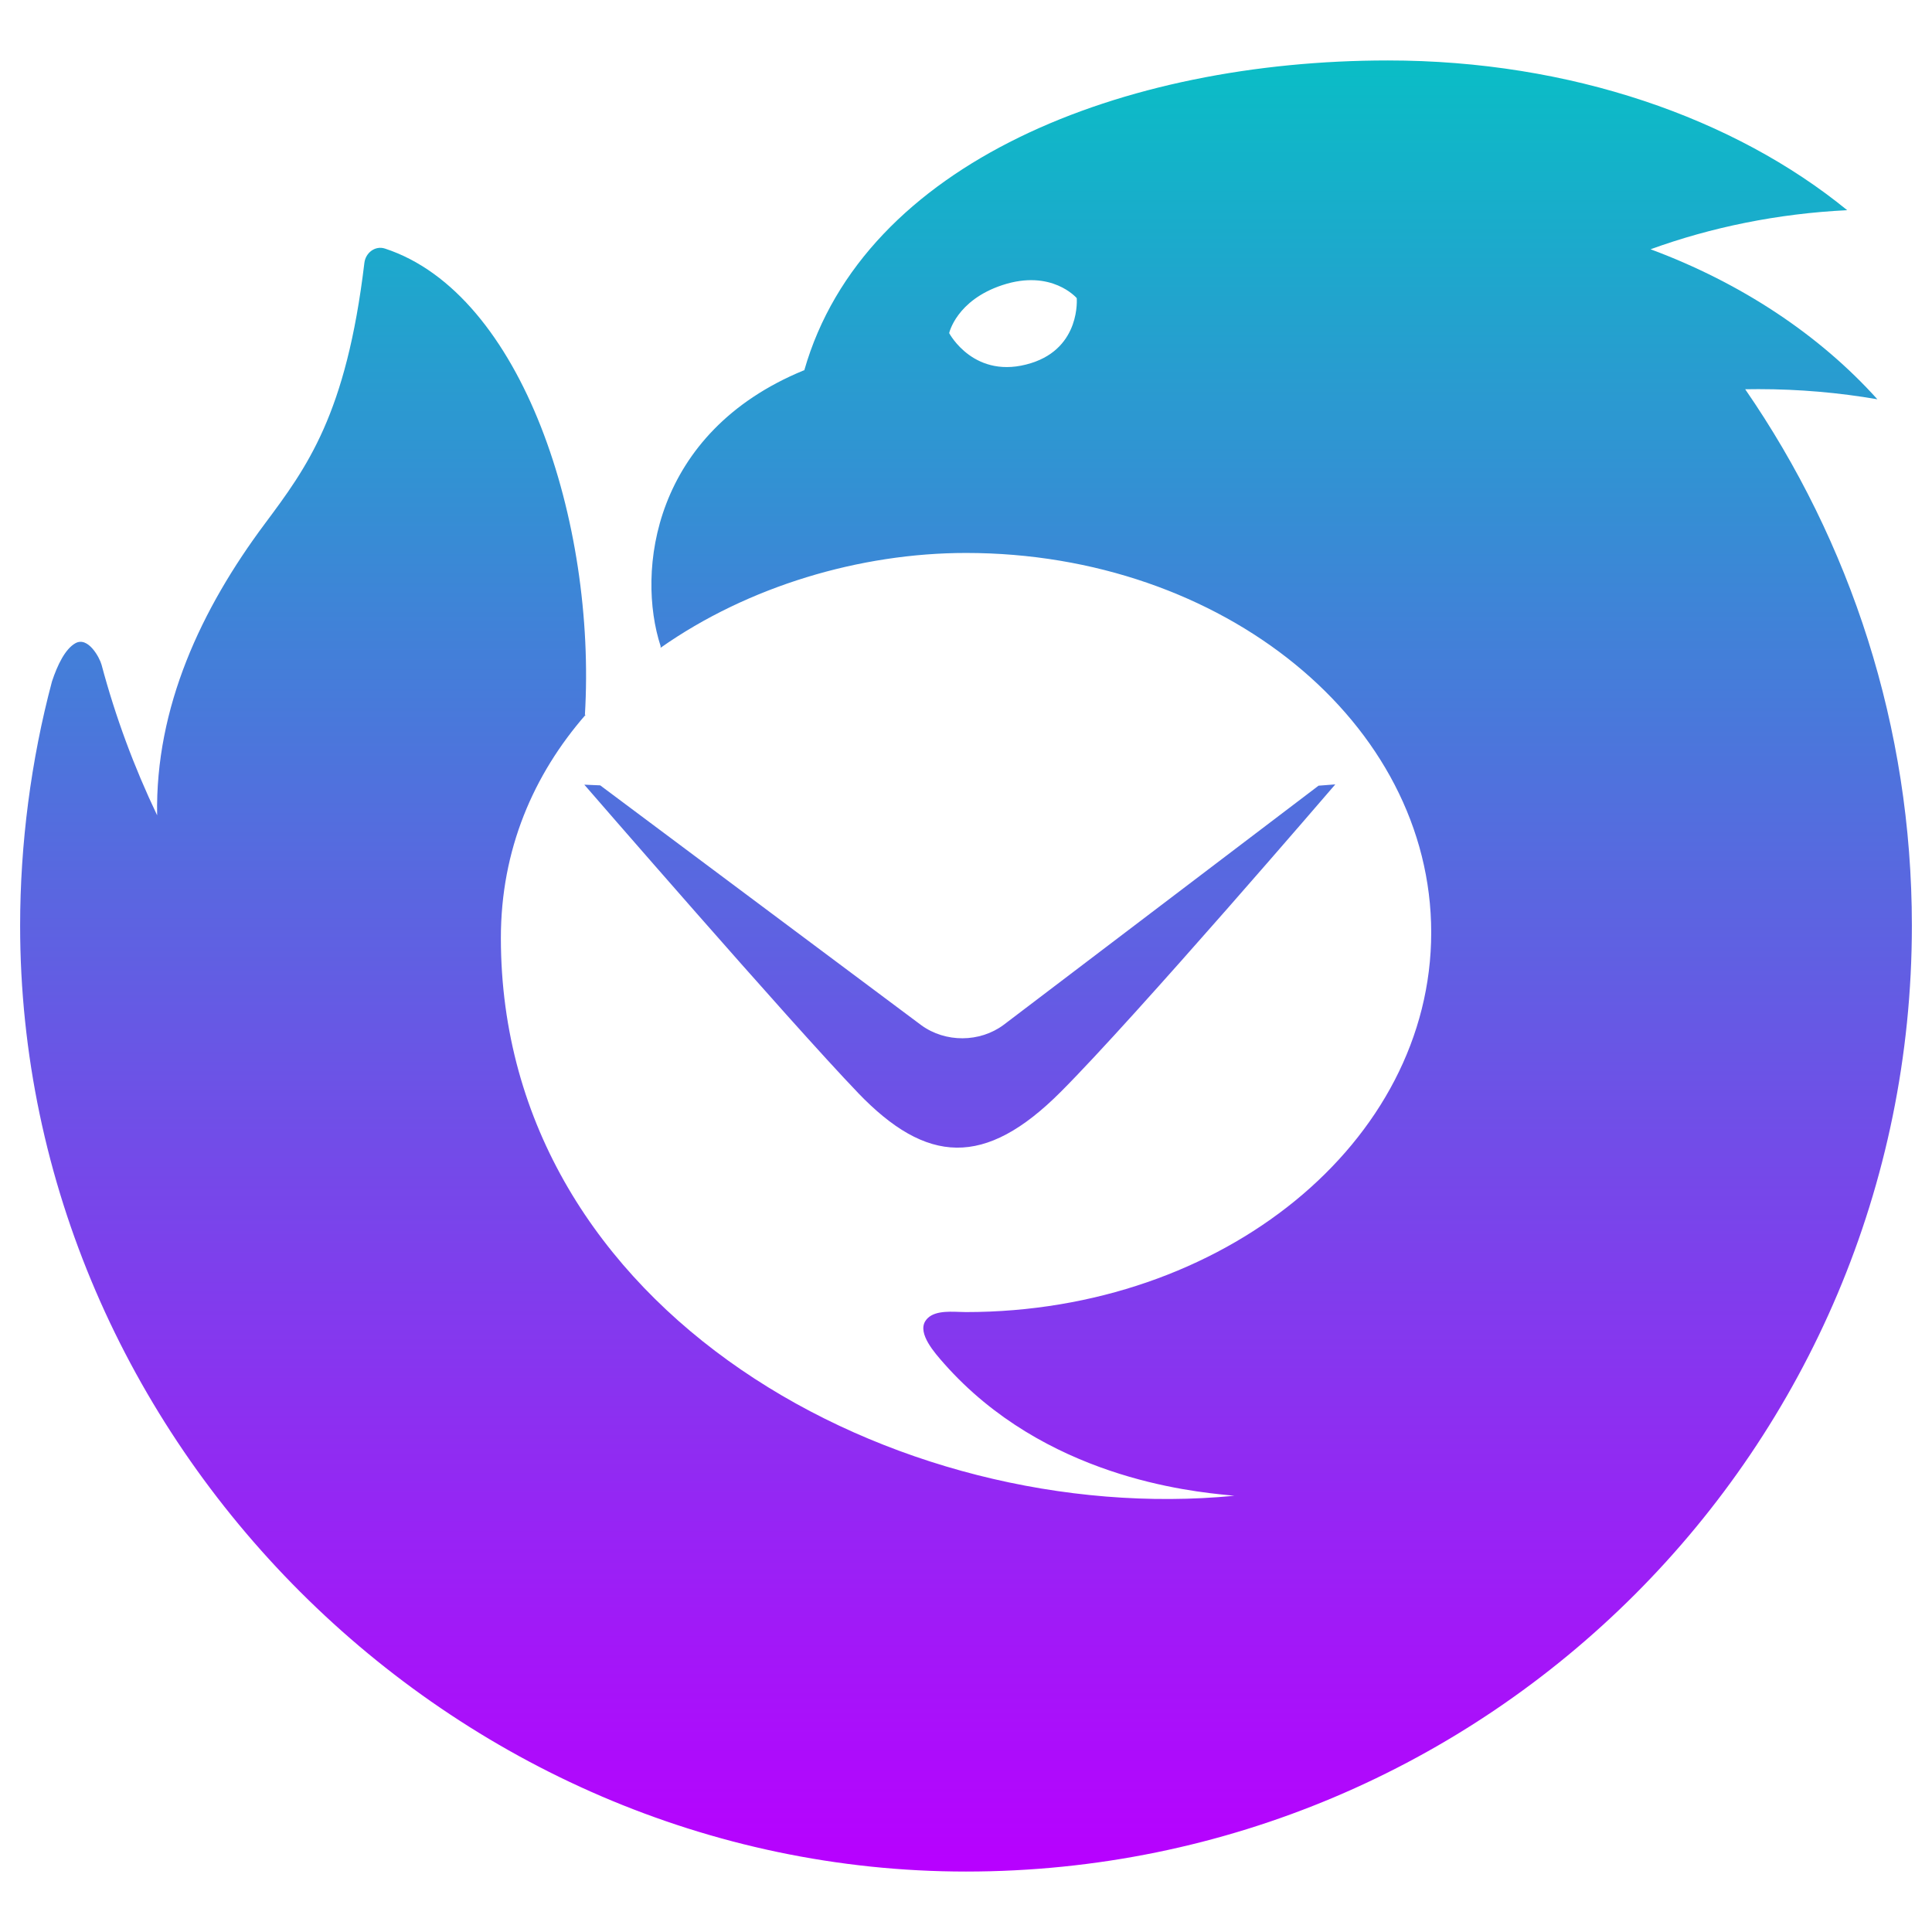
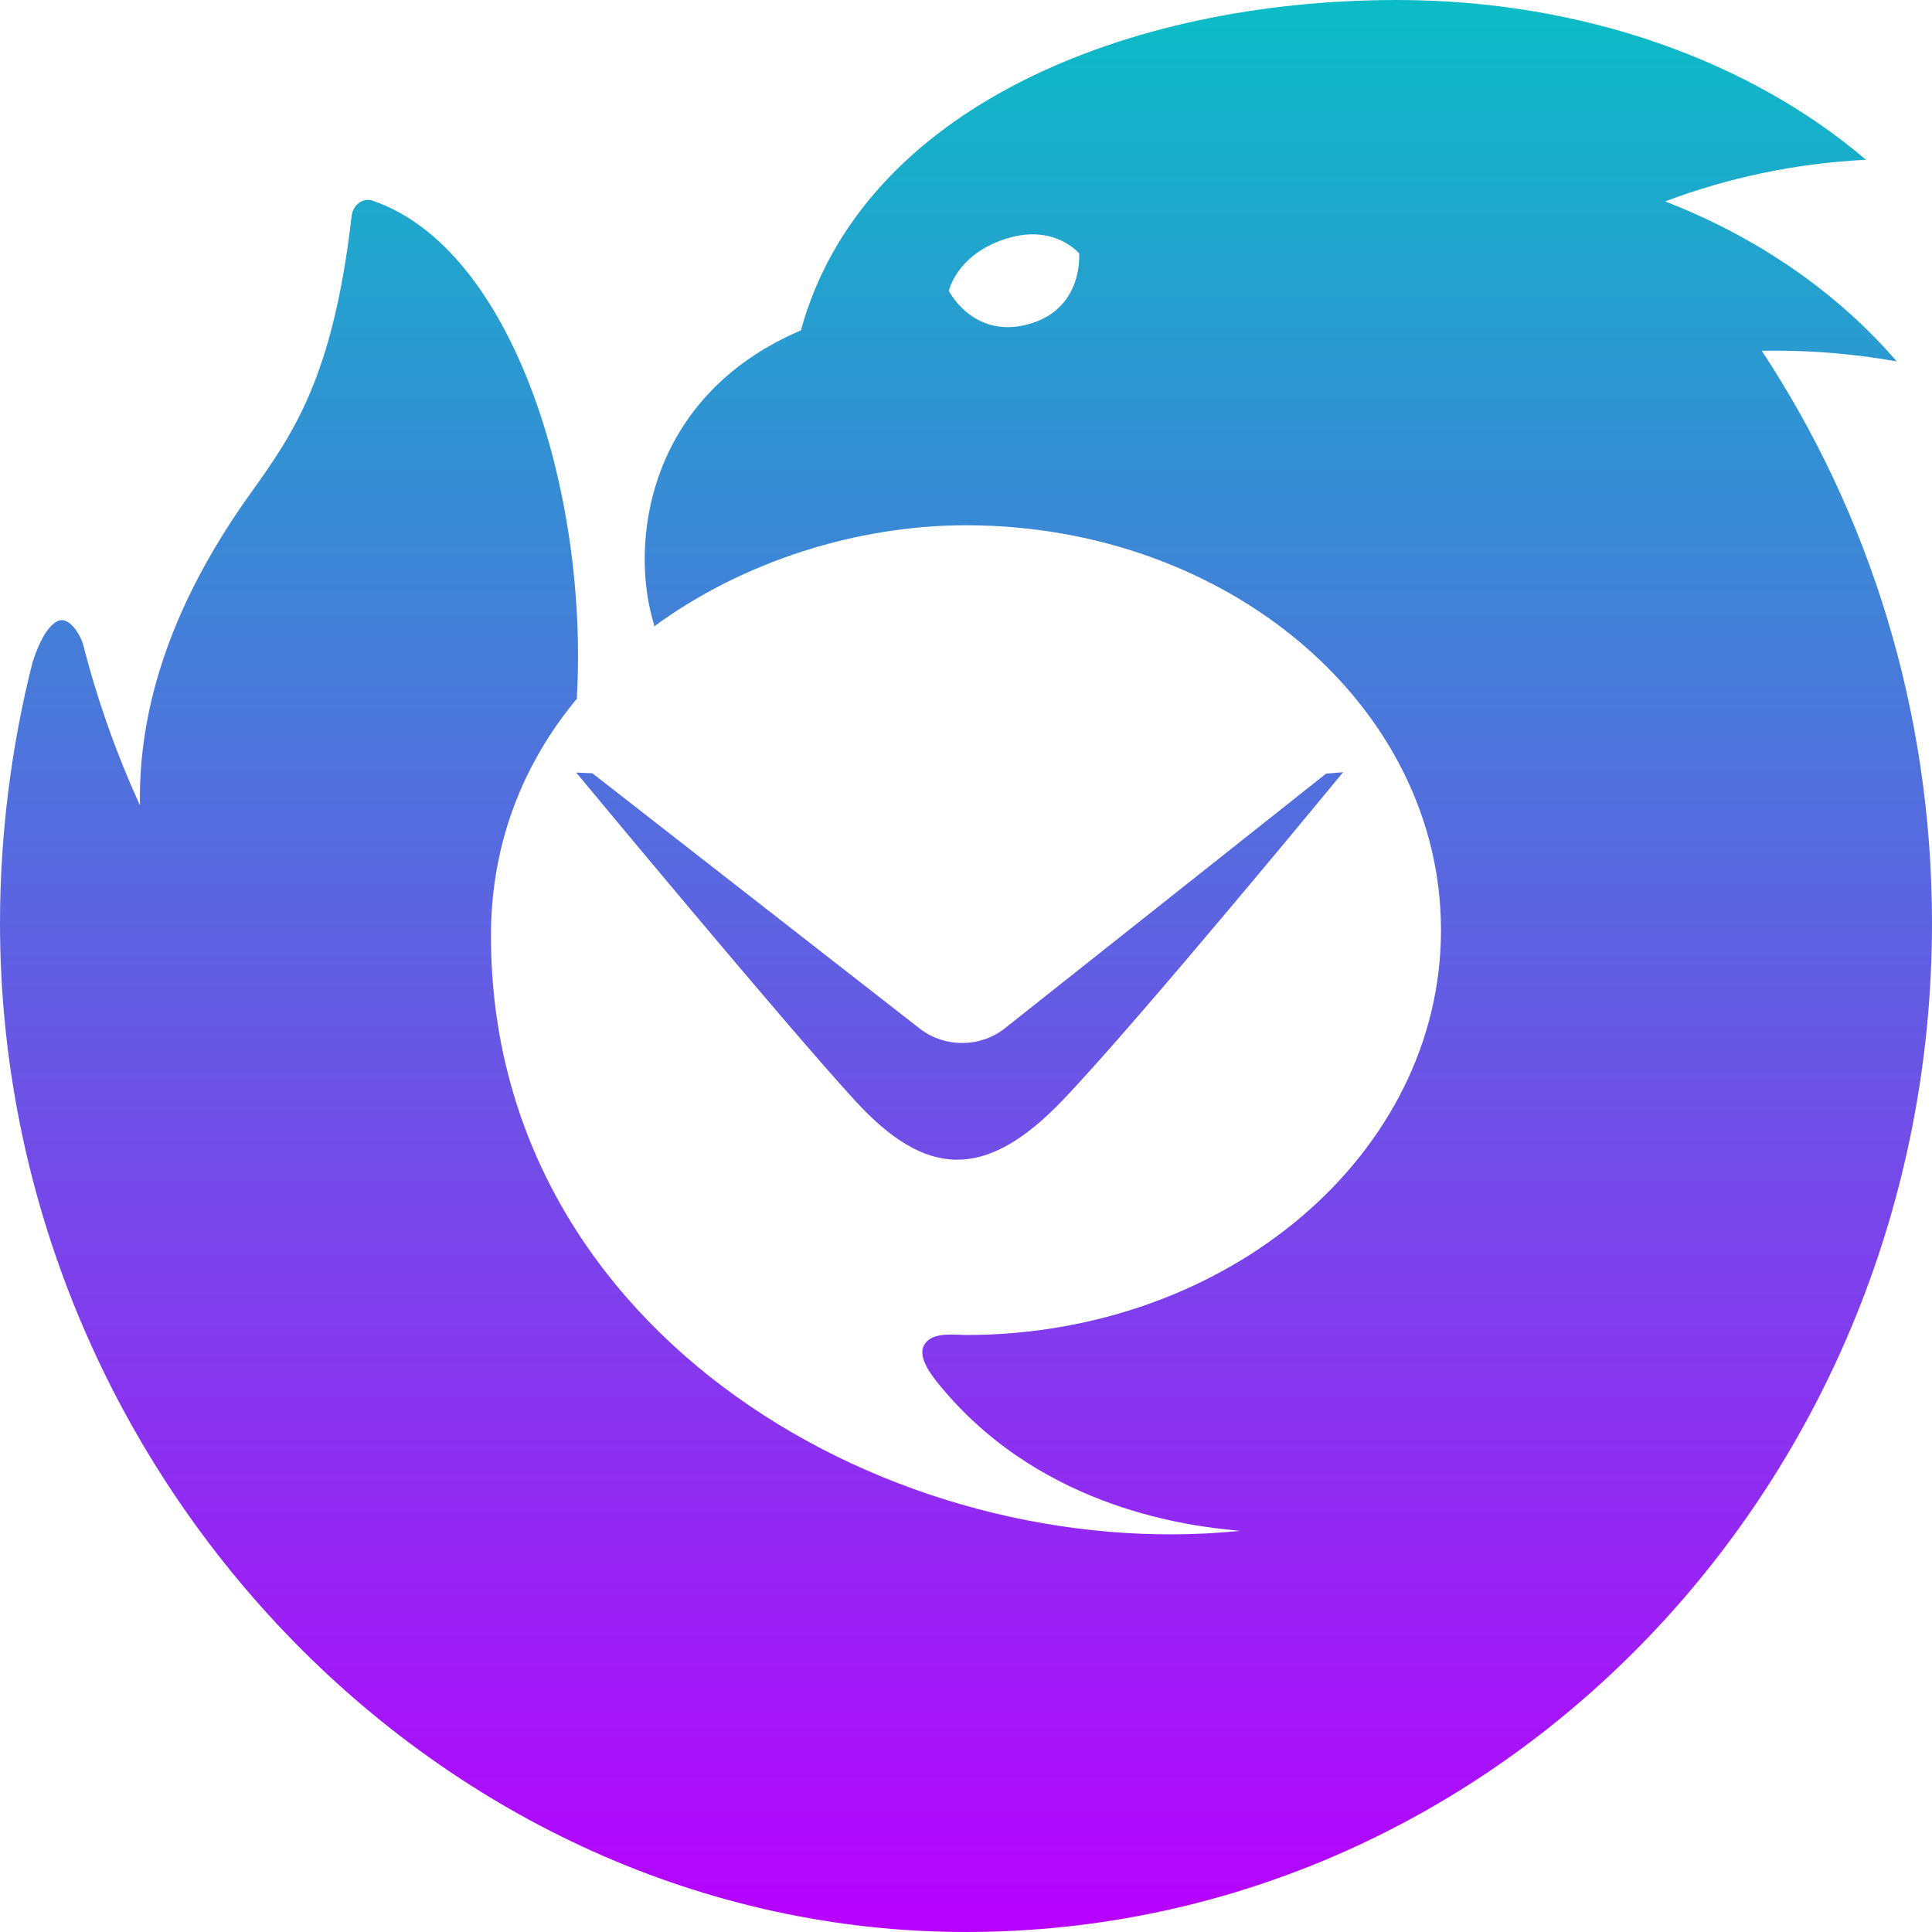
- <svg xmlns="http://www.w3.org/2000/svg" width="48" height="48" viewBox="0 0 48 48" fill="none" version="1.1" id="svg1">
+ <svg xmlns="http://www.w3.org/2000/svg" width="16" height="16" viewBox="0 0 16 16" fill="none" version="1.1" id="svg1">
  <defs>
    <style id="current-color-scheme" type="text/css">
   .ColorScheme-Text { color: #0abdc6; } .ColorScheme-Highlight { color:#5294e2; }
  </style>
    <linearGradient id="arrongin" x1="0%" x2="0%" y1="0%" y2="100%">
      <stop offset="0%" style="stop-color:#dd9b44; stop-opacity:1" />
      <stop offset="100%" style="stop-color:#ad6c16; stop-opacity:1" />
    </linearGradient>
    <linearGradient id="aurora" x1="0%" x2="0%" y1="0%" y2="100%">
      <stop offset="0%" style="stop-color:#09D4DF; stop-opacity:1" />
      <stop offset="100%" style="stop-color:#9269F4; stop-opacity:1" />
    </linearGradient>
    <linearGradient id="cyberneon" x1="0%" x2="0%" y1="0%" y2="100%">
      <stop offset="0" style="stop-color:#0abdc6; stop-opacity:1" />
      <stop offset="1" style="stop-color:#ea00d9; stop-opacity:1" />
    </linearGradient>
    <linearGradient id="fitdance" x1="0%" x2="0%" y1="0%" y2="100%">
      <stop offset="0%" style="stop-color:#1AD6AB; stop-opacity:1" />
      <stop offset="100%" style="stop-color:#329DB6; stop-opacity:1" />
    </linearGradient>
    <linearGradient id="oomox" x1="0%" x2="0%" y1="0%" y2="100%">
      <stop offset="0%" style="stop-color:#0abdc6; stop-opacity:1" />
      <stop offset="100%" style="stop-color:#b800ff; stop-opacity:1" />
    </linearGradient>
    <linearGradient id="rainblue" x1="0%" x2="0%" y1="0%" y2="100%">
      <stop offset="0%" style="stop-color:#00F260; stop-opacity:1" />
      <stop offset="100%" style="stop-color:#0575E6; stop-opacity:1" />
    </linearGradient>
    <linearGradient id="sunrise" x1="0%" x2="0%" y1="0%" y2="100%">
      <stop offset="0%" style="stop-color: #FF8501; stop-opacity:1" />
      <stop offset="100%" style="stop-color: #FFCB01; stop-opacity:1" />
    </linearGradient>
    <linearGradient id="telinkrin" x1="0%" x2="0%" y1="0%" y2="100%">
      <stop offset="0%" style="stop-color: #b2ced6; stop-opacity:1" />
      <stop offset="100%" style="stop-color: #6da5b7; stop-opacity:1" />
    </linearGradient>
    <linearGradient id="60spsycho" x1="0%" x2="0%" y1="0%" y2="100%">
      <stop offset="0%" style="stop-color: #df5940; stop-opacity:1" />
      <stop offset="25%" style="stop-color: #d8d15f; stop-opacity:1" />
      <stop offset="50%" style="stop-color: #e9882a; stop-opacity:1" />
      <stop offset="100%" style="stop-color: #279362; stop-opacity:1" />
    </linearGradient>
    <linearGradient id="90ssummer" x1="0%" x2="0%" y1="0%" y2="100%">
      <stop offset="0%" style="stop-color: #f618c7; stop-opacity:1" />
      <stop offset="20%" style="stop-color: #94ffab; stop-opacity:1" />
      <stop offset="50%" style="stop-color: #fbfd54; stop-opacity:1" />
      <stop offset="100%" style="stop-color: #0f83ae; stop-opacity:1" />
    </linearGradient>
  </defs>
-   <path fill-rule="evenodd" clip-rule="evenodd" d="m 19.982,9.201 -0.005,-1.47e-5 h -0.006 c -3.76,1.544 -4.163,4.996 -3.558,6.853 0,0 0,0.014 -0.001,0.04 2.177,-1.531 4.961,-2.356 7.589,-2.356 6.383,0 11.557,4.222 11.557,9.43 0,5.208 -5.174,9.43 -11.557,9.43 -0.049,0 -0.104,-0.002 -0.162,-0.004 -0.303,-0.011 -0.694,-0.026 -0.852,0.232 -0.188,0.307 0.227,0.779 0.467,1.05 2.495,2.823 6.115,3.177 7.065,3.271 0.061,0.006 0.111,0.011 0.149,0.015 -8.385,0.811 -18.221,-4.545 -18.224,-13.857 -7.35e-4,-2.195 0.81,-4.06 2.104,-5.545 l -0.016,-0.002 C 14.816,12.994 12.987,7.296 9.565,6.176 9.323,6.096 9.083,6.278 9.053,6.531 8.602,10.3 7.628,11.606 6.577,13.016 5,15.13 3.854,17.573 3.904,20.256 3.332,19.059 2.868,17.808 2.523,16.515 2.476,16.34 2.188,15.802 1.871,15.982 1.618,16.126 1.427,16.521 1.291,16.932 0.769,18.889 0.5,20.977 0.5,22.998 0.5,35.799 11.221,46.498 24,46.498 c 12.979,0 23.5,-10.521 23.5,-23.5 0,-4.948 -1.529,-9.54 -4.141,-13.327 0.109,-0.002 0.218,-0.003 0.327,-0.003 1.014,0 2.004,0.087 2.957,0.252 C 45.206,8.323 43.266,7.032 41.008,6.193 42.515,5.646 44.162,5.307 45.893,5.222 43.099,2.94 39.022,1.502 34.482,1.502 27.911,1.502 21.462,4.027 19.982,9.201 Z M 21.317,27.151 c -1.702,-1.772 -6.8,-7.656 -6.8,-7.656 l 0.395,0.017 7.98,5.961 c 0.598,0.434 1.45,0.43 2.042,-0.01 l 7.825,-5.943 0.416,-0.032 c 0,0 -4.931,5.745 -6.82,7.638 -1.889,1.893 -3.336,1.797 -5.038,0.026 z M 26.751,7.406 c 0,0 0.108,1.224 -1.129,1.614 -1.414,0.445 -2.04,-0.744 -2.04,-0.744 0,0 0.178,-0.817 1.325,-1.194 1.225,-0.403 1.844,0.325 1.844,0.325 z" id="path1" class="ColorScheme-Text" style="stroke-width:1.679;font-variation-settings:normal;opacity:1;vector-effect:none;fill:url(#oomox);fill-opacity:1;stroke-linecap:butt;stroke-linejoin:miter;stroke-miterlimit:4;stroke-dasharray:none;stroke-dashoffset:0;stroke-opacity:1;-inkscape-stroke:none;stop-color:#000000;stop-opacity:1" />
+   <path fill-rule="evenodd" clip-rule="evenodd" d="m 6.632,2.738 -0.002,-5.2e-6 h -0.002 C 5.349,3.287 5.211,4.514 5.417,5.174 c 0,0 0,0.005 -3.405e-4,0.014 0.741,-0.544 1.689,-0.838 2.583,-0.838 2.173,0 3.934,1.501 3.934,3.353 0,1.852 -1.762,3.353 -3.934,3.353 -0.017,0 -0.035,-7.47e-4 -0.055,-0.002 -0.103,-0.004 -0.236,-0.009 -0.29,0.083 -0.064,0.109 0.077,0.277 0.159,0.373 0.849,1.004 2.082,1.13 2.405,1.163 0.021,0.002 0.038,0.004 0.051,0.005 C 7.415,12.968 4.067,11.064 4.066,7.753 4.065,6.972 4.341,6.309 4.782,5.781 L 4.777,5.78 C 4.874,4.086 4.251,2.06 3.086,1.662 3.003,1.634 2.922,1.699 2.912,1.788 2.758,3.129 2.427,3.593 2.069,4.094 1.532,4.846 1.142,5.715 1.159,6.669 0.964,6.243 0.806,5.798 0.689,5.339 0.673,5.276 0.575,5.085 0.467,5.149 0.381,5.2 0.316,5.34 0.269,5.487 0.092,6.183 0,6.925 0,7.644 0,12.195 3.65,16 8,16 c 4.418,0 8,-3.741 8,-8.356 0,-1.76 -0.521,-3.392 -1.41,-4.739 0.037,-7.112e-4 0.074,-0.001 0.111,-0.001 0.345,0 0.682,0.031 1.007,0.089 C 15.219,2.425 14.559,1.966 13.79,1.668 14.303,1.474 14.864,1.353 15.453,1.323 14.502,0.511 13.114,0 11.568,0 9.331,0 7.136,0.898 6.632,2.738 Z M 7.087,9.121 C 6.507,8.491 4.772,6.398 4.772,6.398 l 0.134,0.006 2.717,2.119 c 0.204,0.154 0.494,0.153 0.695,-0.004 L 10.982,6.407 11.123,6.395 c 0,0 -1.679,2.043 -2.322,2.716 -0.643,0.673 -1.136,0.639 -1.715,0.009 z m 1.85,-7.021 c 0,0 0.037,0.435 -0.384,0.574 C 8.071,2.832 7.858,2.409 7.858,2.409 c 0,0 0.06,-0.29 0.451,-0.425 0.417,-0.143 0.628,0.115 0.628,0.115 z" id="path1" class="ColorScheme-Text" style="font-variation-settings:normal;opacity:1;vector-effect:none;fill:url(#oomox);fill-opacity:1;stroke-width:0.584;stroke-linecap:butt;stroke-linejoin:miter;stroke-miterlimit:4;stroke-dasharray:none;stroke-dashoffset:0;stroke-opacity:1;-inkscape-stroke:none;stop-color:#000000;stop-opacity:1" />
</svg>
